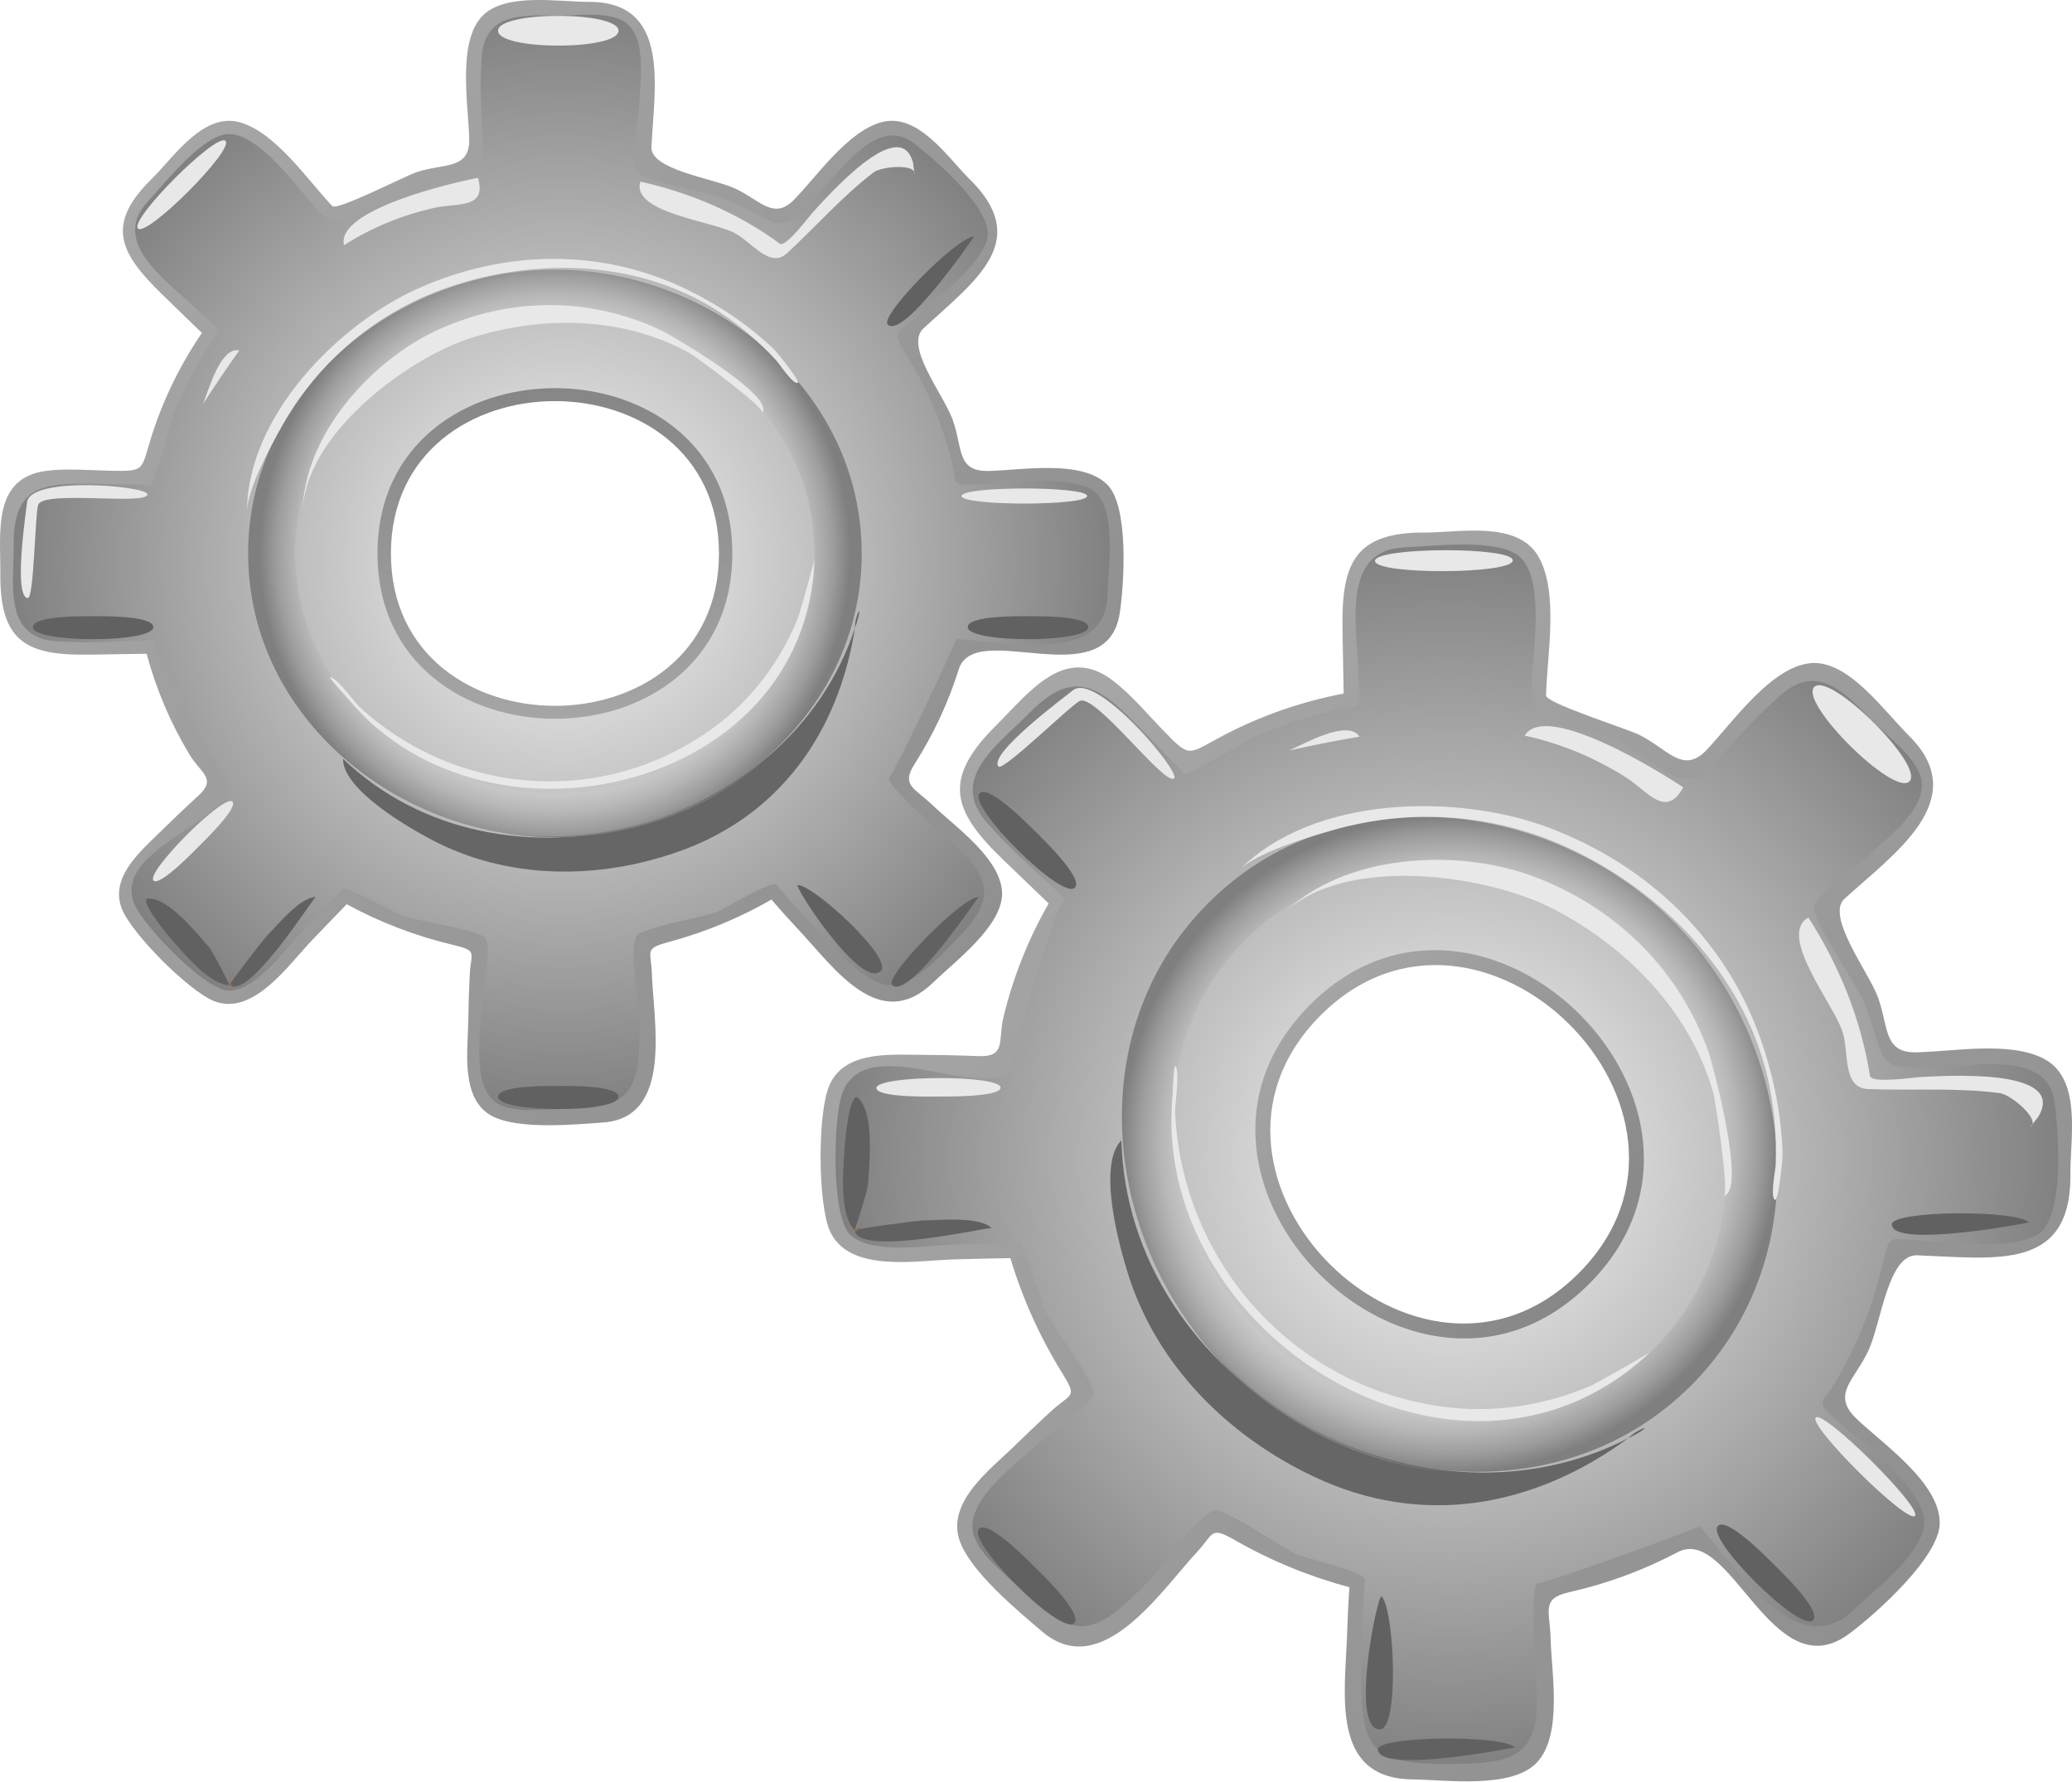
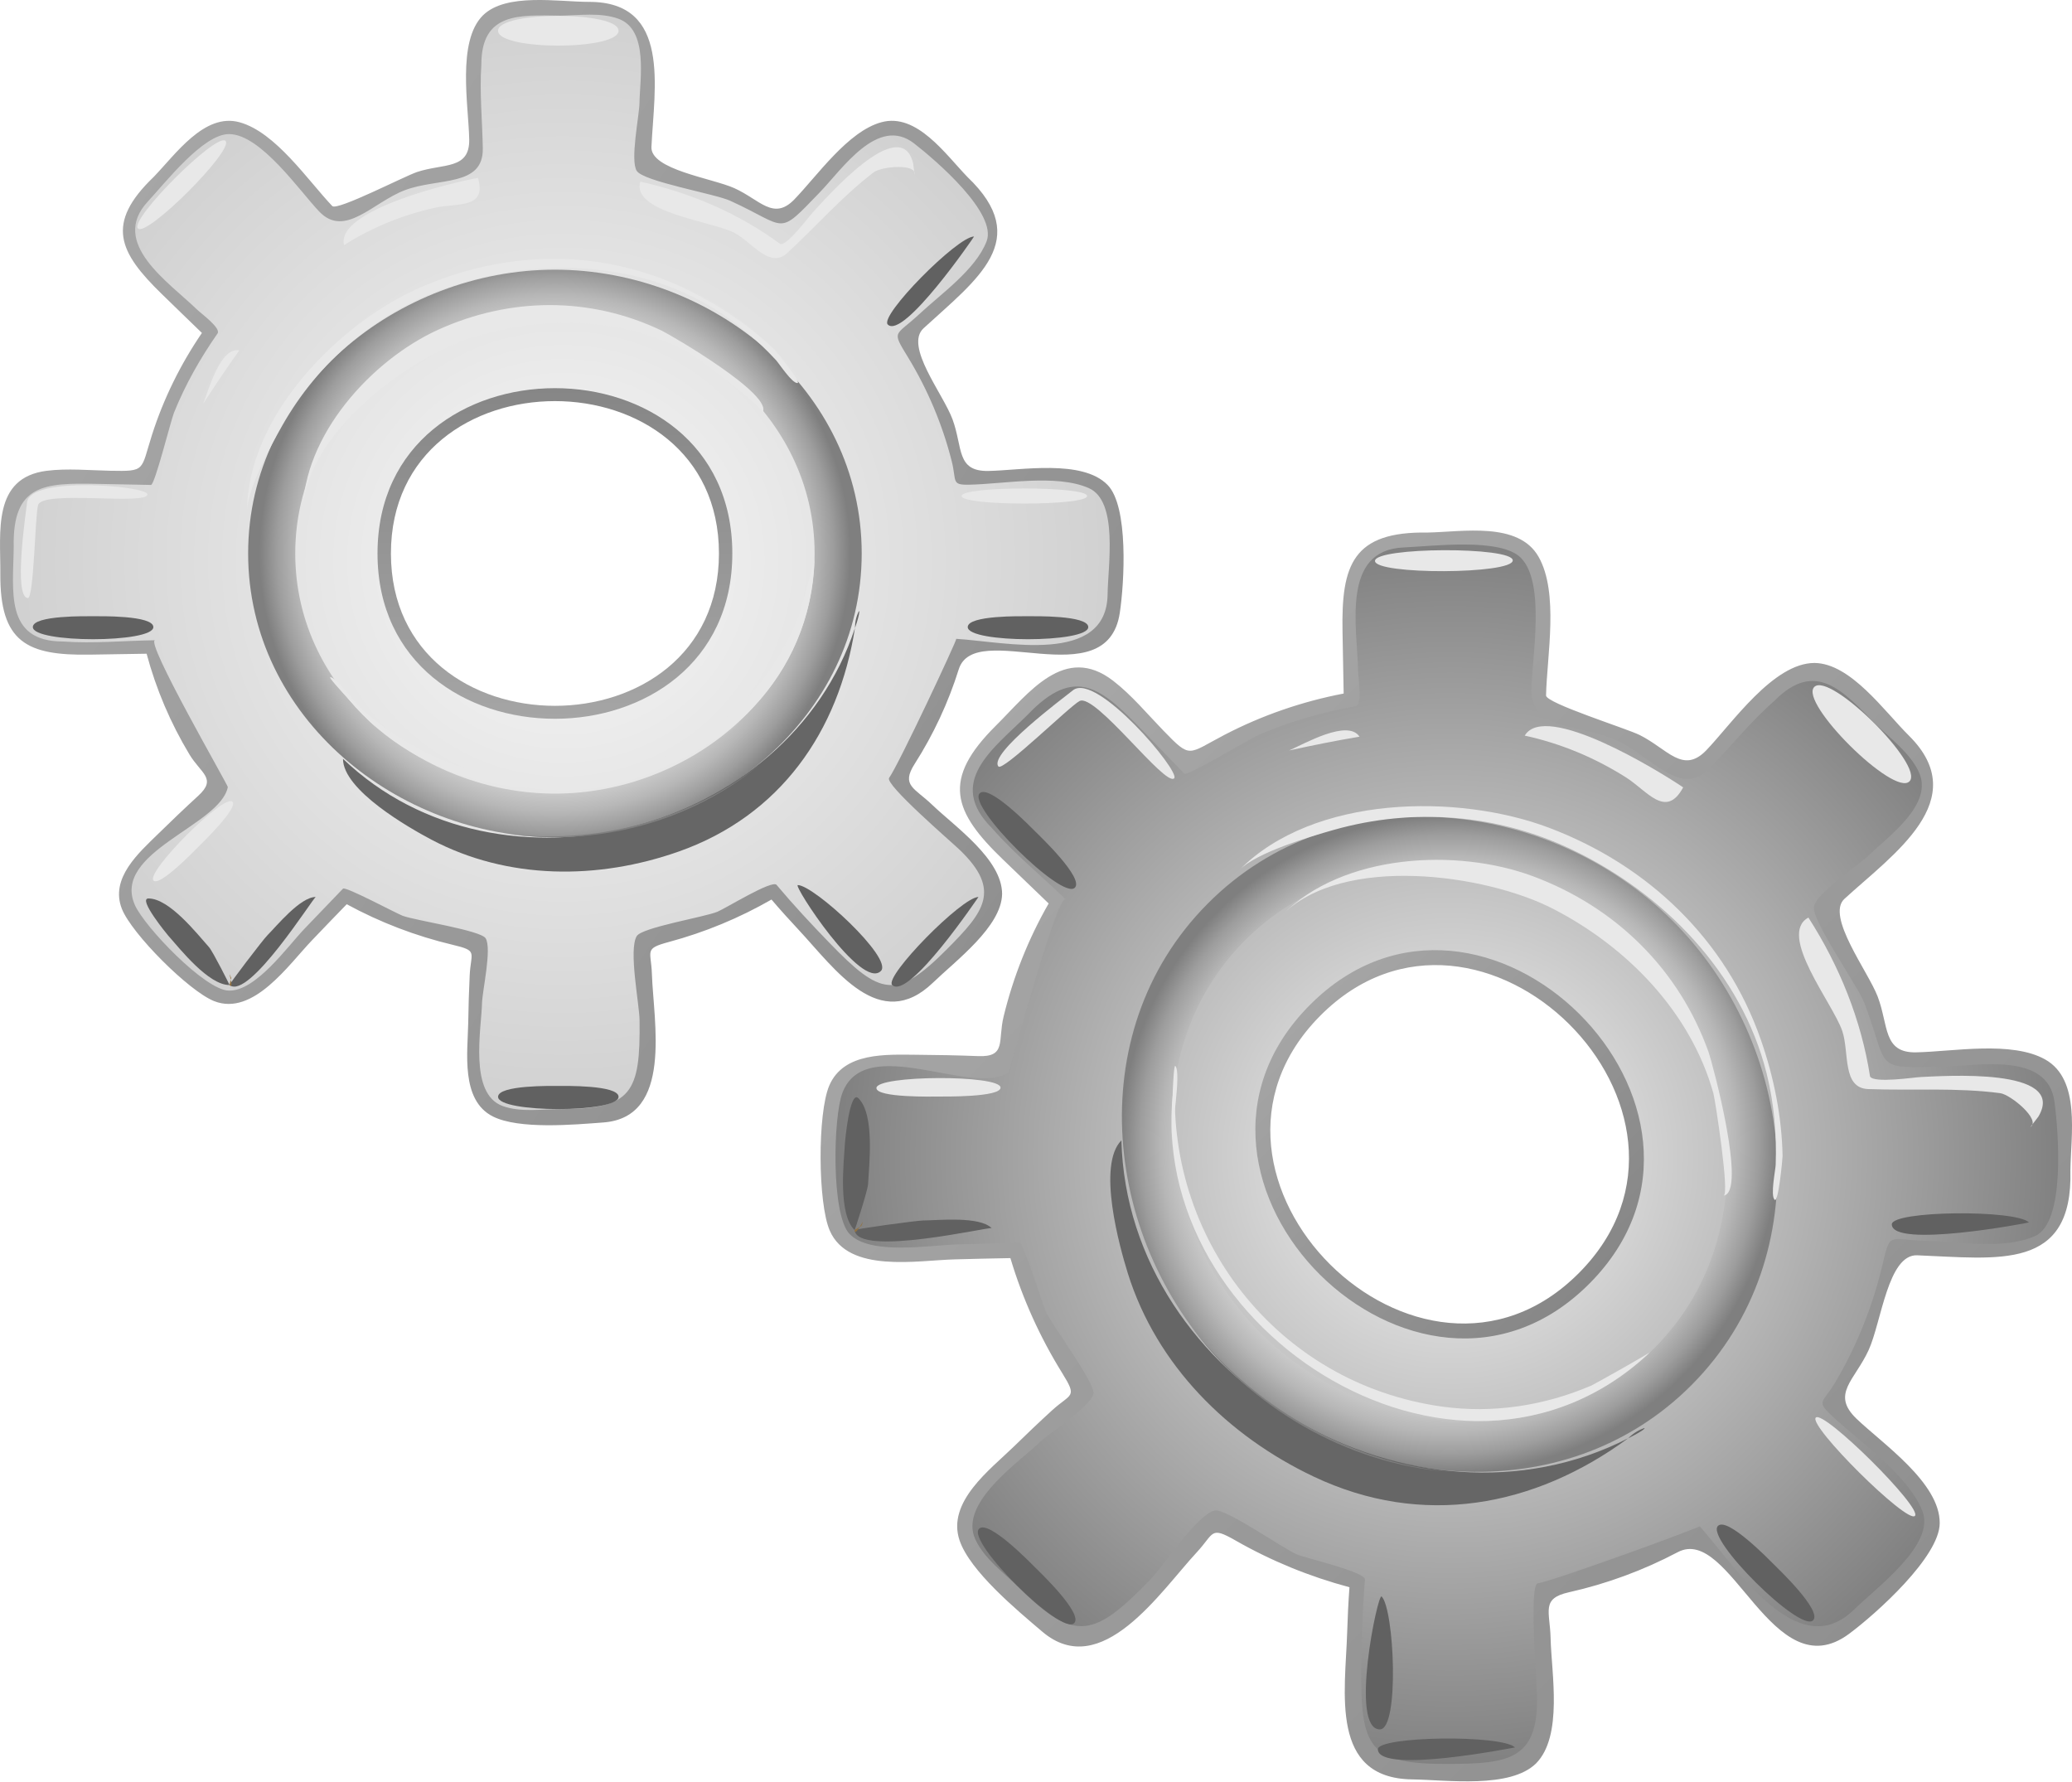
<svg xmlns="http://www.w3.org/2000/svg" height="117.498" id="Layer_1" space="preserve" style="overflow:visible;enable-background:new 0 0 136.676 117.498;" version="1.1" viewBox="0 0 136.676 117.498" width="136.676">
  <defs id="defs174" />
  <g id="g3">
    <g id="g5">
      <radialGradient cx="37.127" cy="36.987" gradientUnits="userSpaceOnUse" id="XMLID_9_" r="36.718">
        <stop id="stop8" offset="0" style="stop-color:#F8F8F8" />
-         <stop id="stop10" offset="1" style="stop-color:#7F7F7F" />
+         <stop id="stop10" offset="1" style="stop-color:#D0D0D0" />
      </radialGradient>
      <path d="M69.797,31.428c-2.104,0-4.208,0.024-6.31,0.103c-0.5-2.485-1.384-4.889-2.597-7.115    c-0.623-1.144-1.759-1.726-0.657-2.729c0.752-0.685,1.491-1.384,2.221-2.092c1.417-1.372,4.173-3.386,2.82-5.641    c-1.344-2.234-5.327-6.916-8.151-4.896c-1.817,1.301-3.36,3.238-4.881,4.868c-1.026,1.1-5.618-1.865-7.336-2.388    c-1.277-0.391-2.467-0.004-2.389-1.524c0.055-1.059,0.084-2.121,0.102-3.182c0.026-1.63,0.486-4.283-0.894-5.549    c-1.501-1.377-7.301-1.217-9.029-0.329c-1.62,0.829-1.397,3.083-1.39,4.584c0.007,1.119,0.022,2.237,0.05,3.356    c0.043,1.614,0.563,1.746-1.198,2.15c-2.46,0.565-4.842,1.466-7.06,2.674c-1.51,0.82-1.223,0.433-2.27-0.694    c-0.997-1.07-2.019-2.114-3.052-3.148c-3.314-3.314-6.409,0.799-8.631,3.433c-1.368,1.622-0.793,3.173,0.612,4.581    c0.866,0.864,1.74,1.725,2.623,2.574c1.674,1.616,1.38,1.43,0.244,3.397c-1.174,2.034-2.064,4.232-2.636,6.512    c-0.496,1.979-3.901,1.051-5.833,1.051c-4.508,0-3.667,4.006-3.708,7.305c-0.056,4.673,3.73,4.065,7.451,3.998    c1.683-0.032,1.907-0.562,2.45,1.193c0.378,1.229,0.85,2.429,1.411,3.586c0.557,1.15,1.2,2.259,1.92,3.316    c1.091,1.602-0.094,1.768-1.363,2.972c-1.339,1.273-3.922,3.03-4.023,5.062c-0.086,1.697,1.82,2.993,2.872,4.045    c1.053,1.053,2.349,2.963,4.049,2.877c2.228-0.117,4.309-3.217,5.72-4.699c0.622-0.649,1.234-1.304,1.836-1.971    c1.348,0.759,2.758,1.404,4.214,1.926c1.487,0.536,3.022,0.944,4.576,1.223c-0.11,1.273-0.165,2.555-0.2,3.832    c-0.052,1.889-0.733,5.346,0.867,6.813c1.339,1.23,3.947,0.664,5.584,0.699c1.421,0.029,3.431,0.254,4.303-1.172    c1.313-2.146,0.526-6.092,0.439-8.5c-0.061-1.633-0.568-1.674,1.216-2.137c1.697-0.441,3.356-1.039,4.942-1.789    c1.954-0.921,1.964-1.533,3.434,0.096c0.998,1.109,2.033,2.187,3.081,3.251c1.611,1.637,3.374,3.396,5.533,1.572    c1.5-1.268,4.249-3.416,4.817-5.361c0.682-2.34-2.762-4.652-4.17-6.005c-1.25-1.199-2.644-1.551-1.598-3.146    c0.893-1.362,1.658-2.809,2.277-4.315c0.466-1.141,0.85-2.315,1.149-3.51c1.344,0.086,2.69,0.13,4.037,0.152    c1.942,0.035,5.384,0.586,6.062-1.928C74.252,37.396,74.396,31.428,69.797,31.428 M36.605,47.284    c-5.926,0-11.263-4.704-11.263-10.779c0-6.072,5.337-10.776,11.263-10.776c5.928,0,11.263,4.704,11.263,10.776    C47.868,42.58,42.533,47.284,36.605,47.284" id="path12" style="fill:url(#XMLID_9_);" />
      <linearGradient gradientTransform="matrix(776.0099 550.007 550.007 -776.0099 -63461.219 484554.125)" gradientUnits="userSpaceOnUse" id="XMLID_10_" x1="-240.439" x2="-239.556" y1="454.2" y2="454.2">
        <stop id="stop15" offset="0" style="stop-color:#FFFFFF" />
        <stop id="stop17" offset="1" style="stop-color:#000000" />
      </linearGradient>
      <path d="M36.97,1.034c1.239-0.02,2.645-0.226,3.825,0.203c1.992,0.725,1.412,3.967,1.387,5.556    c-0.016,0.854-0.626,3.784-0.18,4.479c0.454,0.705,5.155,1.509,6.166,1.97c3.843,1.753,3.048,2.409,5.915-0.563    c1.487-1.54,3.83-5.064,6.207-3.224c1.483,1.151,5.507,4.62,4.788,6.466c-0.725,1.866-2.986,3.445-4.417,4.779    c-1.63,1.519-1.878,1.044-0.76,2.876c1.291,2.119,2.266,4.428,2.875,6.833c0.337,1.334-0.045,1.582,1.135,1.562    c2.27-0.038,5.752-0.722,7.908,0.223c1.965,0.864,1.264,5.11,1.242,6.997c-0.054,4.715-6.75,3.147-9.983,2.946    c0.088,0.007-3.788,8.28-4.429,9.174c-0.306,0.426,4.104,4.214,4.673,4.762c2.757,2.655,1.575,4.089-0.843,6.521    c-3.369,3.385-4.398,3.078-7.773-0.41c-1.198-1.237-2.375-2.498-3.482-3.818c-0.292-0.351-3.354,1.548-3.901,1.774    c-0.823,0.345-4.965,1.03-5.319,1.602c-0.558,0.904,0.173,4.471,0.184,5.568c0.056,4.754-0.499,5.846-5.216,5.846    c-1.245,0-2.626,0.229-3.816-0.203c-2.23-0.813-1.407-5.029-1.36-6.791c0.024-0.836,0.656-3.572,0.241-4.268    c-0.316-0.533-4.68-1.182-5.481-1.491c-0.439-0.168-3.771-1.955-3.932-1.787c-0.85,0.888-1.702,1.774-2.554,2.661    c-1.104,1.152-3.197,4.119-4.98,4.064c-1.566-0.025-5.554-4.211-6.19-5.638c-1.558-3.503,5.617-5.236,6.128-7.786    c0.025-0.118-5.512-9.676-4.793-9.687c-2.005,0.027-4.08,0.229-6.079,0.084c-3.889,0-3.278-3.372-3.251-6.247    c-0.089-4.125,2.016-4.222,5.478-4.151c1.193,0.023,2.384,0.047,3.577,0.071c0.249,0.005,1.303-4.232,1.519-4.771    c0.747-1.854,1.73-3.583,2.871-5.22c0.244-0.353-1.078-1.31-1.337-1.562c-1.876-1.826-5.813-4.392-3.265-7.136    c1.17-1.261,3.649-4.454,5.356-4.454c2.088,0,4.67,3.768,5.952,5.108c1.693,1.774,3.542-0.61,5.654-1.409    c2.2-0.831,5.182-0.202,5.137-2.757c-0.031-1.815-0.219-3.701-0.096-5.513C31.748,0.808,34.232,0.991,36.97,1.034 M38.871,0.124    c-2.057,0-5.473-0.613-7.011,0.884c-1.738,1.723-0.946,5.989-0.909,8.187c0.034,2.009-1.685,1.569-3.439,2.15    c-0.819,0.271-5.278,2.577-5.594,2.246c-1.613-1.697-3.74-4.872-6.114-5.526c-2.324-0.643-4.227,2.122-5.673,3.612    c-3.202,3.076-2.292,4.962,0.545,7.721c0.881,0.854,1.758,1.713,2.643,2.563c-1.412,2.068-2.529,4.333-3.291,6.717    c-0.758,2.375-0.383,2.418-2.755,2.373c-1.375-0.027-2.817-0.169-4.186,0.002c-3.611,0.452-3.044,4.039-3.065,6.789    c-0.035,4.538,1.767,5.404,5.901,5.338c1.249-0.021,2.498-0.044,3.748-0.06c0.623,2.333,1.579,4.575,2.825,6.643    c0.769,1.273,1.829,1.586,0.575,2.733c-0.892,0.818-1.768,1.654-2.632,2.501C9.16,56.25,7.239,57.925,8.04,59.95    c0.657,1.654,4.427,5.427,6.082,6.083c2.585,1.025,4.936-2.428,6.465-4.018c0.76-0.791,1.516-1.587,2.284-2.372    c2.198,1.196,4.552,2.098,6.987,2.676c1.7,0.404,1.2,0.467,1.125,2.006c-0.05,1.045-0.082,2.086-0.097,3.129    c-0.033,1.932-0.516,5.109,1.625,6.188c1.726,0.867,5.33,0.545,7.303,0.395c4.595-0.355,3.293-6.627,3.187-9.797    c-0.051-1.543-0.539-1.662,1.121-2.107c1.184-0.32,2.347-0.713,3.478-1.182c1.13-0.466,2.229-1.008,3.29-1.617    c0.584,0.686,1.188,1.352,1.802,2.01c2.414,2.594,5.336,6.855,8.854,3.469c1.522-1.469,4.513-3.689,4.556-5.842    c0-2.301-3.116-4.448-4.613-5.886c-1.159-1.115-2.074-1.263-1.152-2.703c1.236-1.937,2.216-4.036,2.903-6.228    c1.062-3.392,9.775,1.873,10.625-3.728c0.302-2,0.59-7.022-0.808-8.442c-1.672-1.711-5.718-0.957-7.862-0.92    c-2.125,0.036-1.675-1.533-2.36-3.397c-0.626-1.704-3.194-4.84-1.912-6.016c3.534-3.244,7.237-5.832,2.896-9.974    c-1.449-1.497-3.346-4.25-5.678-3.615c-2.209,0.599-4.229,3.527-5.745,5.093c-1.375,1.42-2.271,0.018-3.948-0.74    c-1.472-0.666-5.549-1.219-5.477-2.725C43.158,5.786,44.273,0.124,38.871,0.124" id="path19" style="fill:url(#XMLID_10_);" />
      <linearGradient gradientTransform="matrix(0 -214.9991 -214.9991 0 100706.359 -51430.562)" gradientUnits="userSpaceOnUse" id="XMLID_11_" x1="-239.734" x2="-238.879" y1="468.234" y2="468.234">
        <stop id="stop22" offset="0" style="stop-color:#FFFFFF" />
        <stop id="stop24" offset="1" style="stop-color:#000000" />
      </linearGradient>
      <path d="M24.902,36.506c0,14.54,23.404,14.54,23.404,0C48.306,21.969,24.902,21.969,24.902,36.506     M25.787,36.506c0-13.399,21.637-13.399,21.637,0C47.424,49.907,25.787,49.907,25.787,36.506" id="path26" style="fill:url(#XMLID_11_);" />
      <radialGradient cx="36.605" cy="36.507" gradientUnits="userSpaceOnUse" id="XMLID_12_" r="19.492">
        <stop id="stop29" offset="0" style="stop-color:#F3F3F3" />
        <stop id="stop31" offset="0.437" style="stop-color:#F1F1F1" />
        <stop id="stop33" offset="0.594" style="stop-color:#EAEAEA" />
        <stop id="stop35" offset="0.706" style="stop-color:#DEDEDE" />
        <stop id="stop37" offset="0.797" style="stop-color:#CDCDCD" />
        <stop id="stop39" offset="0.875" style="stop-color:#B7B7B7" />
        <stop id="stop41" offset="0.942" style="stop-color:#9D9D9D" />
        <stop id="stop43" offset="1" style="stop-color:#7F7F7F" />
      </radialGradient>
      <path d="M36.605,17.789c-10.363,0-20.237,7.9-20.237,18.716c0,10.821,9.87,18.721,20.237,18.721    c10.366,0,20.236-7.899,20.236-18.721C56.841,25.689,46.967,17.789,36.605,17.789 M36.605,52.347    c-8.771,0-17.129-6.681-17.129-15.842c0-9.158,8.357-15.84,17.129-15.84c8.773,0,17.129,6.682,17.129,15.84    C53.734,45.666,45.378,52.347,36.605,52.347" id="path45" style="fill:url(#XMLID_12_);" />
      <path d="M13.398,26.637c0.774-1.19,1.558-2.372,2.389-3.524C14.541,22.855,13.759,25.734,13.398,26.637     M60.229,10.748c-0.839-3.328-5.762,2.348-6.603,3.248c-0.255,0.272-1.703,2.232-2.158,2.098c-2.732-2.019-5.922-3.38-9.233-4.115    c-0.602,2.024,4.622,2.59,6.166,3.361c1.193,0.597,2.364,2.42,3.517,1.359c1.912-1.76,3.656-3.77,5.727-5.342    c0.5-0.378,2.845-0.592,2.686,0.169C60.296,11.267,60.261,11.009,60.229,10.748 M22.696,16.173    c1.841-1.179,3.885-2.006,6.021-2.476c1.445-0.319,3.418,0.096,2.81-1.967C29.854,12.045,22.115,13.85,22.696,16.173" id="path47" style="fill:#E8E8E8;" />
      <path d="M40.801,2.027c0,1.309-7.948,1.309-7.948,0C32.853,0.721,40.801,0.721,40.801,2.027" id="path49" style="fill:#E8E8E8;" />
      <path d="M36.827,71.629c-0.374,0-3.973-0.07-3.973,0.717c0,1.078,7.948,1.078,7.948,0    C40.802,71.559,37.201,71.629,36.827,71.629" id="path51" style="fill:#616161;" />
      <path d="M6.14,40.647c-0.375,0-3.974-0.072-3.974,0.715c0,1.068,7.949,1.067,7.949,0    C10.115,40.575,6.514,40.647,6.14,40.647" id="path53" style="fill:#616161;" />
      <path d="M67.811,40.647c-0.375,0-3.976-0.072-3.976,0.715c0,1.068,7.95,1.068,7.95,0    C71.785,40.575,68.185,40.647,67.811,40.647" id="path55" style="fill:#616161;" />
      <path d="M9.792,59.263c-0.722,0,1.255,2.393,1.304,2.45c0.806,0.908,2.653,3.262,4.047,3.262    c0.018,0.012-1.103-2.219-1.356-2.5C12.987,61.576,11.168,59.26,9.792,59.263" id="path57" style="fill:#616161;" />
      <path d="M52.626,58.38c-0.323,0,4.192,6.952,5.48,5.667C58.937,63.217,53.682,58.38,52.626,58.38" id="path59" style="fill:#616161;" />
      <path d="M14.876,9.294c0.585,0.587-5.19,6.364-5.776,5.777C8.515,14.485,14.29,8.711,14.876,9.294" id="path61" style="fill:#E8E8E8;" />
      <path d="M64.251,15.6c-1.097,0-6.256,5.22-5.692,5.805C59.587,22.434,64.273,15.6,64.251,15.6" id="path63" style="fill:#616161;" />
      <path d="M64.544,59.165c-1.094,0-6.242,5.253-5.693,5.806C59.941,66.006,64.536,59.165,64.544,59.165" id="path65" style="fill:#616161;" />
      <path d="M20.83,59.165c-1.027,0-2.57,1.904-3.196,2.531c-0.261,0.256-2.573,3.281-2.49,3.279    C16.416,65.994,20.688,59.165,20.83,59.165" id="path67" style="fill:#616161;" />
      <path d="M15.252,64.514c-0.038,0.152-0.076,0.305-0.116,0.457C15.519,65.352,14.916,63.666,15.252,64.514" id="path69" style="fill:#937342;" />
      <path d="M9.724,32.605c0,0.748-6.874-0.294-7.207,0.697c-0.206,0.604-0.272,6.191-0.686,6.148    c-0.956-0.1-0.125-5.601-0.045-6.317C1.983,31.369,9.724,32.056,9.724,32.605" id="path71" style="fill:#E8E8E8;" />
      <path d="M13.096,55.846c-0.202,0.2-2.556,2.647-2.968,2.237c-0.544-0.545,4.658-5.751,5.203-5.204    C15.742,53.29,13.293,55.646,13.096,55.846" id="path73" style="fill:#E8E8E8;" />
      <path d="M71.71,32.717c0,0.664-8.28,0.664-8.28,0S71.71,32.053,71.71,32.717" id="path75" style="fill:#E8E8E8;" />
      <path d="M56.397,41.417C52,54.902,33,59.984,22.625,50.052c0,2.076,4.386,4.566,5.831,5.331    c5.042,2.663,10.997,2.66,16.307,0.788C51.468,53.809,55.329,48.249,56.397,41.417 M56.655,40.31    c-0.172,0.344-0.258,0.713-0.258,1.107C56.248,41.877,56.802,40.31,56.655,40.31" id="path77" style="fill:#666666;" />
      <path d="M50.267,50.315c-4.632,3.794-11.138,5.484-17.048,4.649C39.243,55.904,45.597,54.271,50.267,50.315    " id="path79" style="fill:#7F7F7F;" />
      <path d="M19.974,33.857c0-5.145,4.561-10.122,8.929-12.107c4.752-2.158,10.031-2.196,14.745,0.06    c0.604,0.289,7.501,4.297,6.632,5.418c0.23-0.297-4.358-3.686-4.701-3.88c-4.349-2.472-9.739-2.556-14.436-1.079    C26.833,23.625,19.974,28.767,19.974,33.857" id="path81" style="fill:#E8E8E8;" />
      <path d="M16.298,33.73c0-6.272,6.022-12.355,11.28-14.702c5.727-2.555,12.096-2.682,17.759,0.082    c2.099,1.023,4.093,2.356,5.769,3.985c0.09,0.087,1.803,2.16,1.494,2.172c-0.362,0.014-1.202-1.281-1.415-1.514    c-1.24-1.342-2.646-2.528-4.211-3.476c-5.246-3.173-11.879-3.266-17.57-1.271c-4.594,1.615-8.39,4.837-10.785,9.065    C17.822,29.476,16.298,32.3,16.298,33.73" id="path83" style="fill:#E8E8E8;" />
      <path d="M53.723,36.873c0.042,0-0.991,3.65-1.078,3.864c-1.133,2.814-2.986,5.319-5.422,7.141    c-7.91,5.91-18.783,4.461-25.069-2.863c8.495,12.314,31.065,7.669,31.571-8.142" id="path85" style="fill:#E8E8E8;" />
      <path d="M48.96,47.479c-0.483,0.462-0.99,0.897-1.523,1.3C47.974,48.379,48.481,47.947,48.96,47.479     M21.784,44.667c-0.221,0,2.822,3.182,3.064,3.359C24.323,47.569,22.31,44.667,21.784,44.667" id="path87" style="fill:#E8E8E8;" />
    </g>
    <g id="g89">
      <radialGradient cx="-307.792" cy="1412.031" gradientTransform="matrix(0.7098 0.7044 -0.7044 0.7098 1308.764 -709.1834)" gradientUnits="userSpaceOnUse" id="XMLID_13_" r="40.846">
        <stop id="stop92" offset="0" style="stop-color:#F8F8F8" />
        <stop id="stop94" offset="1" style="stop-color:#7F7F7F" />
      </radialGradient>
      <path d="M125.813,97.477c-1.662-1.65-3.341-3.279-5.064-4.865c1.552-2.354,2.737-4.941,3.524-7.652    c0.403-1.389-0.036-2.74,1.618-2.67c1.132,0.049,2.264,0.078,3.396,0.092c2.193,0.025,5.949,0.596,6.645-2.246    c0.691-2.818,1.212-9.637-2.601-10.252c-2.452-0.396-5.189-0.076-7.668,0.02c-1.67,0.064-2.975-5.875-3.92-7.637    c-0.704-1.306-1.946-1.935-0.693-3.072c0.875-0.795,1.729-1.609,2.572-2.435c1.3-1.266,3.74-3,3.643-5.081    c-0.105-2.266-4.811-6.68-6.871-7.336c-1.93-0.613-3.52,1.34-4.69,2.533c-0.871,0.887-1.737,1.784-2.589,2.688    c-1.234,1.31-0.922,1.819-2.63,0.76c-2.388-1.481-4.975-2.637-7.673-3.421c-1.835-0.534-1.305-0.615-1.248-2.326    c0.052-1.624,0.063-3.251,0.057-4.875c-0.021-5.215-5.688-4.392-9.503-4.052c-2.354,0.208-3.116,1.882-3.108,4.094    c0.006,1.362,0.022,2.725,0.053,4.088c0.06,2.586-0.028,2.209-2.467,2.873c-2.522,0.687-4.947,1.724-7.188,3.077    c-1.939,1.174-3.9-2.227-5.428-3.74c-3.56-3.532-6.034,0.288-8.65,2.863c-3.707,3.647-0.241,6.132,2.75,8.993    c1.354,1.295,1.946,1.051,0.999,2.862c-0.664,1.268-1.231,2.584-1.693,3.94c-0.462,1.344-0.824,2.723-1.083,4.119    c-0.395,2.123-1.46,1.322-3.406,1.279c-2.053-0.045-5.47-0.68-7.142,0.844c-1.399,1.273-0.908,3.791-0.901,5.443    c0.005,1.656-0.468,4.184,0.942,5.447c1.851,1.652,5.922,0.834,8.2,0.771c0.997-0.029,1.995-0.063,2.99-0.117    c0.471,1.654,1.08,3.268,1.819,4.82c0.755,1.59,1.646,3.113,2.657,4.551c-1.086,0.922-2.132,1.889-3.161,2.873    c-1.52,1.449-4.768,3.645-4.655,6.057c0.093,2.02,2.597,3.617,3.863,4.926c1.098,1.137,2.509,2.889,4.316,2.449    c2.719-0.666,5.188-4.402,7.005-6.369c1.235-1.34,0.867-1.766,2.635-0.734c1.688,0.98,3.465,1.809,5.307,2.461    c2.265,0.805,2.751,0.328,2.635,2.766c-0.08,1.66-0.107,3.32-0.113,4.98c-0.011,2.557,0.003,5.324,3.139,5.578    c2.176,0.174,6.028,0.633,8.002-0.461c2.371-1.313,1.465-5.836,1.412-8.01c-0.047-1.924-0.87-3.295,1.203-3.734    c1.773-0.373,3.511-0.918,5.181-1.625c1.26-0.531,2.485-1.158,3.655-1.869c0.995,1.121,2.025,2.211,3.068,3.285    c1.508,1.547,3.794,4.68,6.3,3.225C124.654,105.678,129.444,101.078,125.813,97.477 M87.18,83.988    c-4.68-4.643-5.208-12.541-0.448-17.336c4.759-4.795,12.658-4.328,17.338,0.316c4.681,4.643,5.208,12.539,0.449,17.334    C99.76,89.1,91.859,88.635,87.18,83.988" id="path96" style="fill:url(#XMLID_13_);" />
      <linearGradient gradientTransform="matrix(0.7098 0.7044 -0.7044 0.7098 1308.764 -709.1834)" gradientUnits="userSpaceOnUse" id="XMLID_14_" x1="-674.284" x2="263.745" y1="1412.168" y2="1412.168">
        <stop id="stop99" offset="0" style="stop-color:#FFFFFF" />
        <stop id="stop101" offset="1" style="stop-color:#000000" />
      </linearGradient>
      <path d="M123.708,47.753c0.992,0.958,2.264,1.894,2.86,3.158c1.006,2.133-1.994,4.236-3.258,5.473    c-0.682,0.663-3.46,2.5-3.652,3.396c-0.192,0.912,2.887,5.234,3.325,6.39c1.662,4.395,0.52,4.287,5.111,4.188    c2.38-0.051,6.993-0.996,7.426,2.32c0.271,2.066,0.73,7.959-1.285,8.854c-2.036,0.906-5.058,0.381-7.231,0.313    c-2.477-0.078-2.303-0.645-2.854,1.678c-0.643,2.684-1.681,5.27-3.084,7.646c-0.778,1.32-1.276,1.215-0.329,2.123    c1.824,1.746,5.109,3.938,6.069,6.373c0.875,2.221-3.004,5.025-4.5,6.498c-3.737,3.682-7.797-2.805-10.19-5.496    c0.063,0.074-9.479,3.566-10.687,3.773c-0.576,0.094-0.062,6.543-0.04,7.422c0.096,4.256-1.961,4.461-5.775,4.486    c-5.312,0.033-5.887-1.016-5.816-6.41c0.021-1.918,0.08-3.836,0.24-5.746c0.044-0.504-3.859-1.406-4.47-1.654    c-0.92-0.375-4.728-3.08-5.456-2.902c-1.149,0.273-3.364,3.662-4.217,4.539c-3.683,3.797-4.974,4.227-8.698,0.529    c-0.983-0.973-2.255-1.875-2.854-3.152c-1.126-2.389,2.827-5.07,4.245-6.426c0.674-0.645,3.319-2.307,3.536-3.184    c0.168-0.668-2.771-4.596-3.162-5.469c-0.214-0.479-1.445-4.5-1.703-4.494c-1.366,0.037-2.734,0.068-4.102,0.102    c-1.775,0.045-5.753,0.746-7.119-0.691c-1.214-1.25-1.085-7.68-0.47-9.305c1.516-3.986,8.54,0.268,10.942-1.346    c0.111-0.074,3.228-11.96,3.805-11.403c-1.604-1.55-3.402-3.019-4.868-4.696c-3.069-3.048,0.056-5.235,2.329-7.482    c3.159-3.325,4.9-1.752,7.578,1.014c0.923,0.954,1.847,1.908,2.769,2.86c0.192,0.197,4.344-2.321,4.936-2.576    c2.043-0.879,4.173-1.474,6.358-1.876c0.468-0.084,0.175-1.876,0.169-2.279c-0.052-2.911-1.151-8.021,3.013-8.192    c1.911-0.079,6.371-0.657,7.715,0.678c1.651,1.638,0.739,6.634,0.7,8.698c-0.054,2.728,3.275,2.295,5.568,3.318    c2.391,1.067,4.252,3.901,6.221,1.849c1.396-1.459,2.724-3.096,4.243-4.428C119.761,43.485,121.576,45.574,123.708,47.753     M125.921,48.526c-1.625-1.612-3.842-4.772-6.23-4.797c-2.719,0-5.439,3.986-7.133,5.754c-1.547,1.61-2.559-0.083-4.4-1.001    c-0.858-0.428-6.186-2.1-6.176-2.609c0.058-2.604,0.862-6.778-0.497-9.155c-1.332-2.326-5.003-1.635-7.312-1.591    c-4.938-0.079-5.699,2.123-5.616,6.525c0.024,1.364,0.045,2.729,0.075,4.094c-2.735,0.524-5.39,1.439-7.861,2.725    c-2.457,1.282-2.197,1.608-4.034-0.285c-1.064-1.098-2.092-2.341-3.307-3.279c-3.204-2.471-5.567,0.805-7.741,2.96    c-3.582,3.556-2.837,5.651,0.48,8.837c1.002,0.964,2.006,1.923,3.004,2.89c-1.338,2.33-2.338,4.849-2.972,7.458    c-0.392,1.609,0.201,2.686-1.689,2.609c-1.345-0.053-2.691-0.078-4.038-0.088c-1.992-0.012-4.82-0.193-5.773,2.033    c-0.779,1.822-0.759,7.754,0.034,9.568c1.238,2.838,5.798,1.953,8.253,1.895c1.221-0.029,2.441-0.068,3.661-0.084    c0.796,2.668,1.952,5.223,3.421,7.588c1.023,1.652,0.581,1.309-0.685,2.465c-0.856,0.783-1.696,1.584-2.527,2.395    c-1.541,1.5-4.413,3.631-3.565,6.162c0.684,2.037,3.783,4.604,5.458,6.029c3.905,3.32,7.793-2.65,10.195-5.236    c1.165-1.26,0.874-1.734,2.536-0.787c1.18,0.676,2.41,1.275,3.668,1.793c1.26,0.516,2.551,0.949,3.865,1.301    c-0.074,0.998-0.121,2-0.152,2.998c-0.124,3.939-1.159,9.596,4.276,9.676c2.351,0.035,6.452,0.623,8.176-1.045    c1.801-1.814,1.022-5.951,0.968-8.26c-0.042-1.789-0.647-2.623,1.206-3.037c2.497-0.559,4.913-1.449,7.175-2.643    c3.495-1.848,6.25,9.139,11.309,5.383c1.806-1.342,5.969-5.084,5.977-7.299c0.022-2.662-3.765-5.236-5.488-6.887    c-1.702-1.639-0.119-2.523,0.801-4.533c0.84-1.836,1.271-6.324,3.203-6.248c5.335,0.207,10.286,1.068,10.104-5.605    c0.029-2.316,0.687-5.977-1.65-7.305c-2.215-1.258-6.102-0.525-8.529-0.477c-2.195,0.041-1.804-1.768-2.534-3.682    c-0.642-1.674-3.43-5.307-2.191-6.443C124.868,56.353,130.186,52.759,125.921,48.526" id="path103" style="fill:url(#XMLID_14_);" />
      <linearGradient gradientTransform="matrix(0.7098 0.7044 -0.7044 0.7098 1308.764 -709.1834)" gradientUnits="userSpaceOnUse" id="XMLID_15_" x1="-399.067" x2="-178.737" y1="1411.497" y2="1411.497">
        <stop id="stop106" offset="0" style="stop-color:#FFFFFF" />
        <stop id="stop108" offset="1" style="stop-color:#000000" />
      </linearGradient>
      <path d="M86.382,66.309c-11.391,11.48,7.089,29.818,18.481,18.338    C116.253,73.168,97.772,54.83,86.382,66.309 M87.082,67.004c10.498-10.582,27.583,6.371,17.082,16.951    C93.666,94.535,76.582,77.582,87.082,67.004" id="path110" style="fill:url(#XMLID_15_);" />
      <radialGradient cx="-308.373" cy="1411.496" gradientTransform="matrix(0.7098 0.7044 -0.7044 0.7098 1308.764 -709.1834)" gradientUnits="userSpaceOnUse" id="XMLID_16_" r="21.683">
        <stop id="stop113" offset="0" style="stop-color:#F3F3F3" />
        <stop id="stop115" offset="0.437" style="stop-color:#F1F1F1" />
        <stop id="stop117" offset="0.594" style="stop-color:#EAEAEA" />
        <stop id="stop119" offset="0.706" style="stop-color:#DEDEDE" />
        <stop id="stop121" offset="0.797" style="stop-color:#CDCDCD" />
        <stop id="stop123" offset="0.875" style="stop-color:#B7B7B7" />
        <stop id="stop125" offset="0.942" style="stop-color:#9D9D9D" />
        <stop id="stop127" offset="1" style="stop-color:#7F7F7F" />
      </radialGradient>
      <path d="M110.291,60.699c-8.184-8.121-22.171-9.618-30.646-1.077    c-8.478,8.544-6.873,22.515,1.313,30.638c8.186,8.121,22.167,9.619,30.646,1.074C120.078,82.791,118.473,68.816,110.291,60.699     M83.213,87.986c-6.929-6.873-8.29-18.697-1.113-25.93c7.175-7.231,19.009-5.961,25.937,0.914    c6.926,6.873,8.29,18.695,1.113,25.928S90.139,94.861,83.213,87.986" id="path129" style="fill:url(#XMLID_16_);" />
      <path d="M85.034,49.5c1.542-0.333,3.089-0.651,4.645-0.909C88.898,47.411,86.026,49.071,85.034,49.5     M134.46,73.65c1.946-3.287-6.389-2.664-7.76-2.609c-0.413,0.016-3.091,0.428-3.345-0.035c-0.578-3.734-2.028-7.311-4.067-10.483    c-2.061,1.125,1.62,5.665,2.235,7.483c0.476,1.406-0.029,3.766,1.712,3.83c2.889,0.107,5.839-0.111,8.706,0.27    c0.691,0.094,2.712,1.762,1.989,2.236C134.107,74.111,134.283,73.879,134.46,73.65 M100.576,48.522    c2.375,0.514,4.638,1.461,6.69,2.763c1.392,0.883,2.624,2.755,3.761,0.651C109.459,50.872,101.935,46.234,100.576,48.522" id="path131" style="fill:#E8E8E8;" />
      <path d="M125.953,51.541c-1.024,1.031-7.301-5.198-6.278-6.229C120.7,44.28,126.977,50.509,125.953,51.541" id="path133" style="fill:#E8E8E8;" />
      <path d="M68.277,103.385c-0.294-0.293-3.079-3.168-3.696-2.547c-0.845,0.85,5.431,7.078,6.274,6.227    C71.475,106.445,68.575,103.68,68.277,103.385" id="path135" style="fill:#616161;" />
      <path d="M68.321,54.877c-0.295-0.293-3.078-3.172-3.698-2.549c-0.836,0.844,5.442,7.07,6.276,6.227    C71.518,57.934,68.618,55.172,68.321,54.877" id="path137" style="fill:#616161;" />
      <path d="M117.02,103.199c-0.296-0.293-3.082-3.172-3.699-2.549c-0.837,0.842,5.44,7.07,6.276,6.227    C120.214,106.254,117.313,103.492,117.02,103.199" id="path139" style="fill:#616161;" />
      <path d="M56.622,72.438c-0.57-0.564-0.886,2.873-0.888,2.955c-0.078,1.35-0.461,4.658,0.638,5.748    c0.006,0.025,0.867-2.611,0.889-3.035C57.331,76.77,57.711,73.514,56.622,72.438" id="path141" style="fill:#616161;" />
      <path d="M91.136,105.303c-0.257-0.252-2.138,8.775-0.114,8.768    C92.328,114.066,91.971,106.133,91.136,105.303" id="path143" style="fill:#616161;" />
      <path d="M99.786,36.964c0.004,0.923-9.081,0.958-9.087,0.035C90.699,36.081,99.782,36.045,99.786,36.964" id="path145" style="fill:#E8E8E8;" />
      <path d="M133.836,80.631c-0.866-0.857-9.031-0.781-9.046,0.125    C124.799,82.375,133.853,80.65,133.836,80.631" id="path147" style="fill:#616161;" />
      <path d="M99.934,115.262c-0.866-0.857-9.049-0.744-9.046,0.123    C90.937,117.057,99.926,115.254,99.934,115.262" id="path149" style="fill:#616161;" />
      <path d="M65.414,81.008c-0.813-0.805-3.523-0.51-4.507-0.506c-0.409,0-4.604,0.576-4.535,0.639    C56.578,82.943,65.301,80.898,65.414,81.008" id="path151" style="fill:#616161;" />
      <path d="M56.818,80.863c-0.149,0.088-0.299,0.18-0.448,0.27C56.372,81.732,57.218,79.93,56.818,80.863" id="path153" style="fill:#937342;" />
      <path d="M77.453,51.336c-0.585,0.589-5.194-5.62-6.236-5.098c-0.634,0.317-5.068,4.676-5.358,4.318    c-0.674-0.829,4.29-4.521,4.914-5.023C72.313,44.294,77.886,50.902,77.453,51.336" id="path155" style="fill:#E8E8E8;" />
      <path d="M61.907,72.328c-0.314,0.002-4.093,0.088-4.095-0.559c-0.005-0.857,8.182-0.891,8.188-0.029    C66,72.385,62.218,72.326,61.907,72.328" id="path157" style="fill:#E8E8E8;" />
      <path d="M126.313,99.99c-0.521,0.527-7.058-5.961-6.537-6.486C120.294,92.979,126.833,99.467,126.313,99.99    " id="path159" style="fill:#E8E8E8;" />
      <path d="M107.405,94.865c-14.039,7.199-33.023-3.674-33.434-19.646c-1.627,1.641-0.114,7.043,0.427,8.777    c1.895,6.057,6.598,10.719,12.26,13.402C93.805,100.787,101.209,99.42,107.405,94.865 M108.474,94.191    c-0.401,0.139-0.759,0.363-1.068,0.674C106.927,95.109,108.591,94.307,108.474,94.191" id="path161" style="fill:#666666;" />
      <path d="M95.592,97.086c-6.63-0.633-13.091-4.398-17.104-9.686C82.508,92.859,88.806,96.553,95.592,97.086" id="path163" style="fill:#7F7F7F;" />
      <path d="M84.567,60.355c4.032-4.063,11.532-4.42,16.535-2.563c5.446,2.021,9.643,6.126,11.599,11.601    c0.249,0.701,2.558,9.27,0.991,9.471c0.416-0.051-0.554-6.32-0.67-6.744c-1.499-5.359-5.688-9.65-10.556-12.164    C97.998,57.648,88.556,56.336,84.567,60.355" id="path165" style="fill:#E8E8E8;" />
      <path d="M81.764,57.373c4.916-4.951,14.44-5.036,20.428-2.769c6.524,2.47,11.653,7.361,13.96,13.98    c0.854,2.451,1.384,5.064,1.433,7.666c0.001,0.141-0.271,3.117-0.524,2.885c-0.296-0.271,0.055-1.951,0.068-2.303    c0.073-2.029-0.106-4.068-0.601-6.043c-1.655-6.617-6.82-11.888-12.879-14.77c-4.892-2.329-10.415-2.753-15.618-1.294    C86.303,55.211,82.886,56.244,81.764,57.373" id="path167" style="fill:#E8E8E8;" />
      <path d="M108.852,89.18c0.034,0.033-3.641,2.105-3.877,2.209c-3.101,1.334-6.525,1.859-9.875,1.387    c-10.878-1.529-18.327-11.193-17.553-21.9c-2.94,16.379,18.521,30.395,31.307,18.305" id="path169" style="fill:#E8E8E8;" />
      <path d="M96.784,93.822c-0.746-0.012-1.486-0.066-2.222-0.168C95.298,93.762,96.038,93.816,96.784,93.822     M77.528,70.309c-0.175-0.174-0.267,4.723-0.216,5.051C77.258,74.59,77.944,70.719,77.528,70.309" id="path171" style="fill:#E8E8E8;" />
    </g>
  </g>
</svg>
